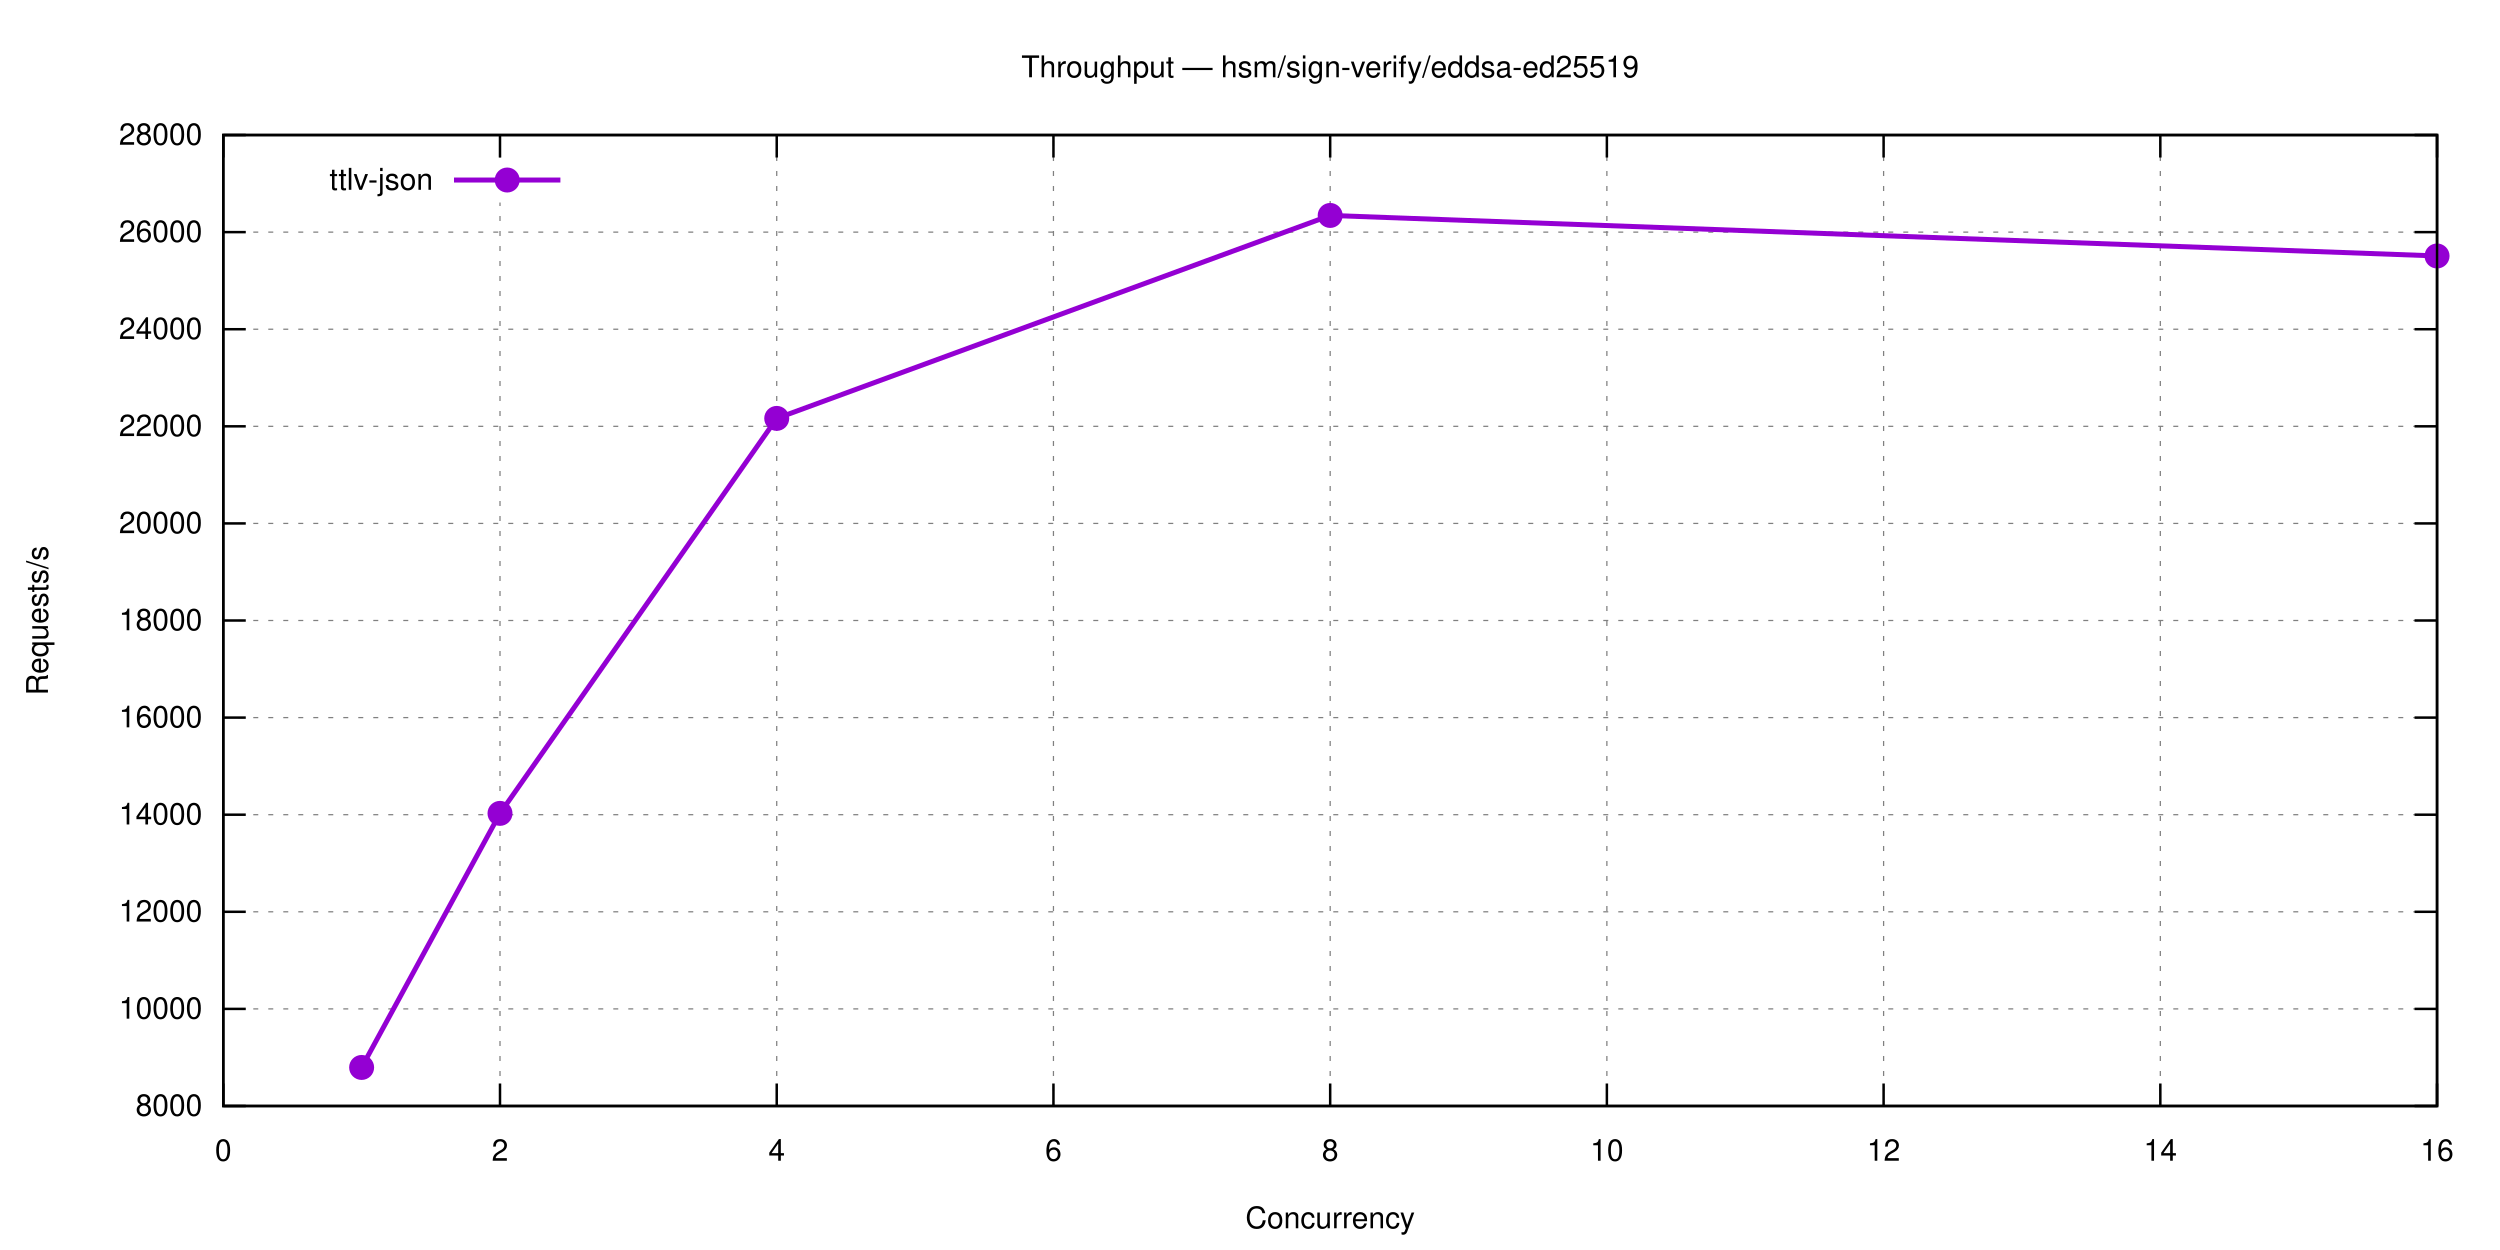
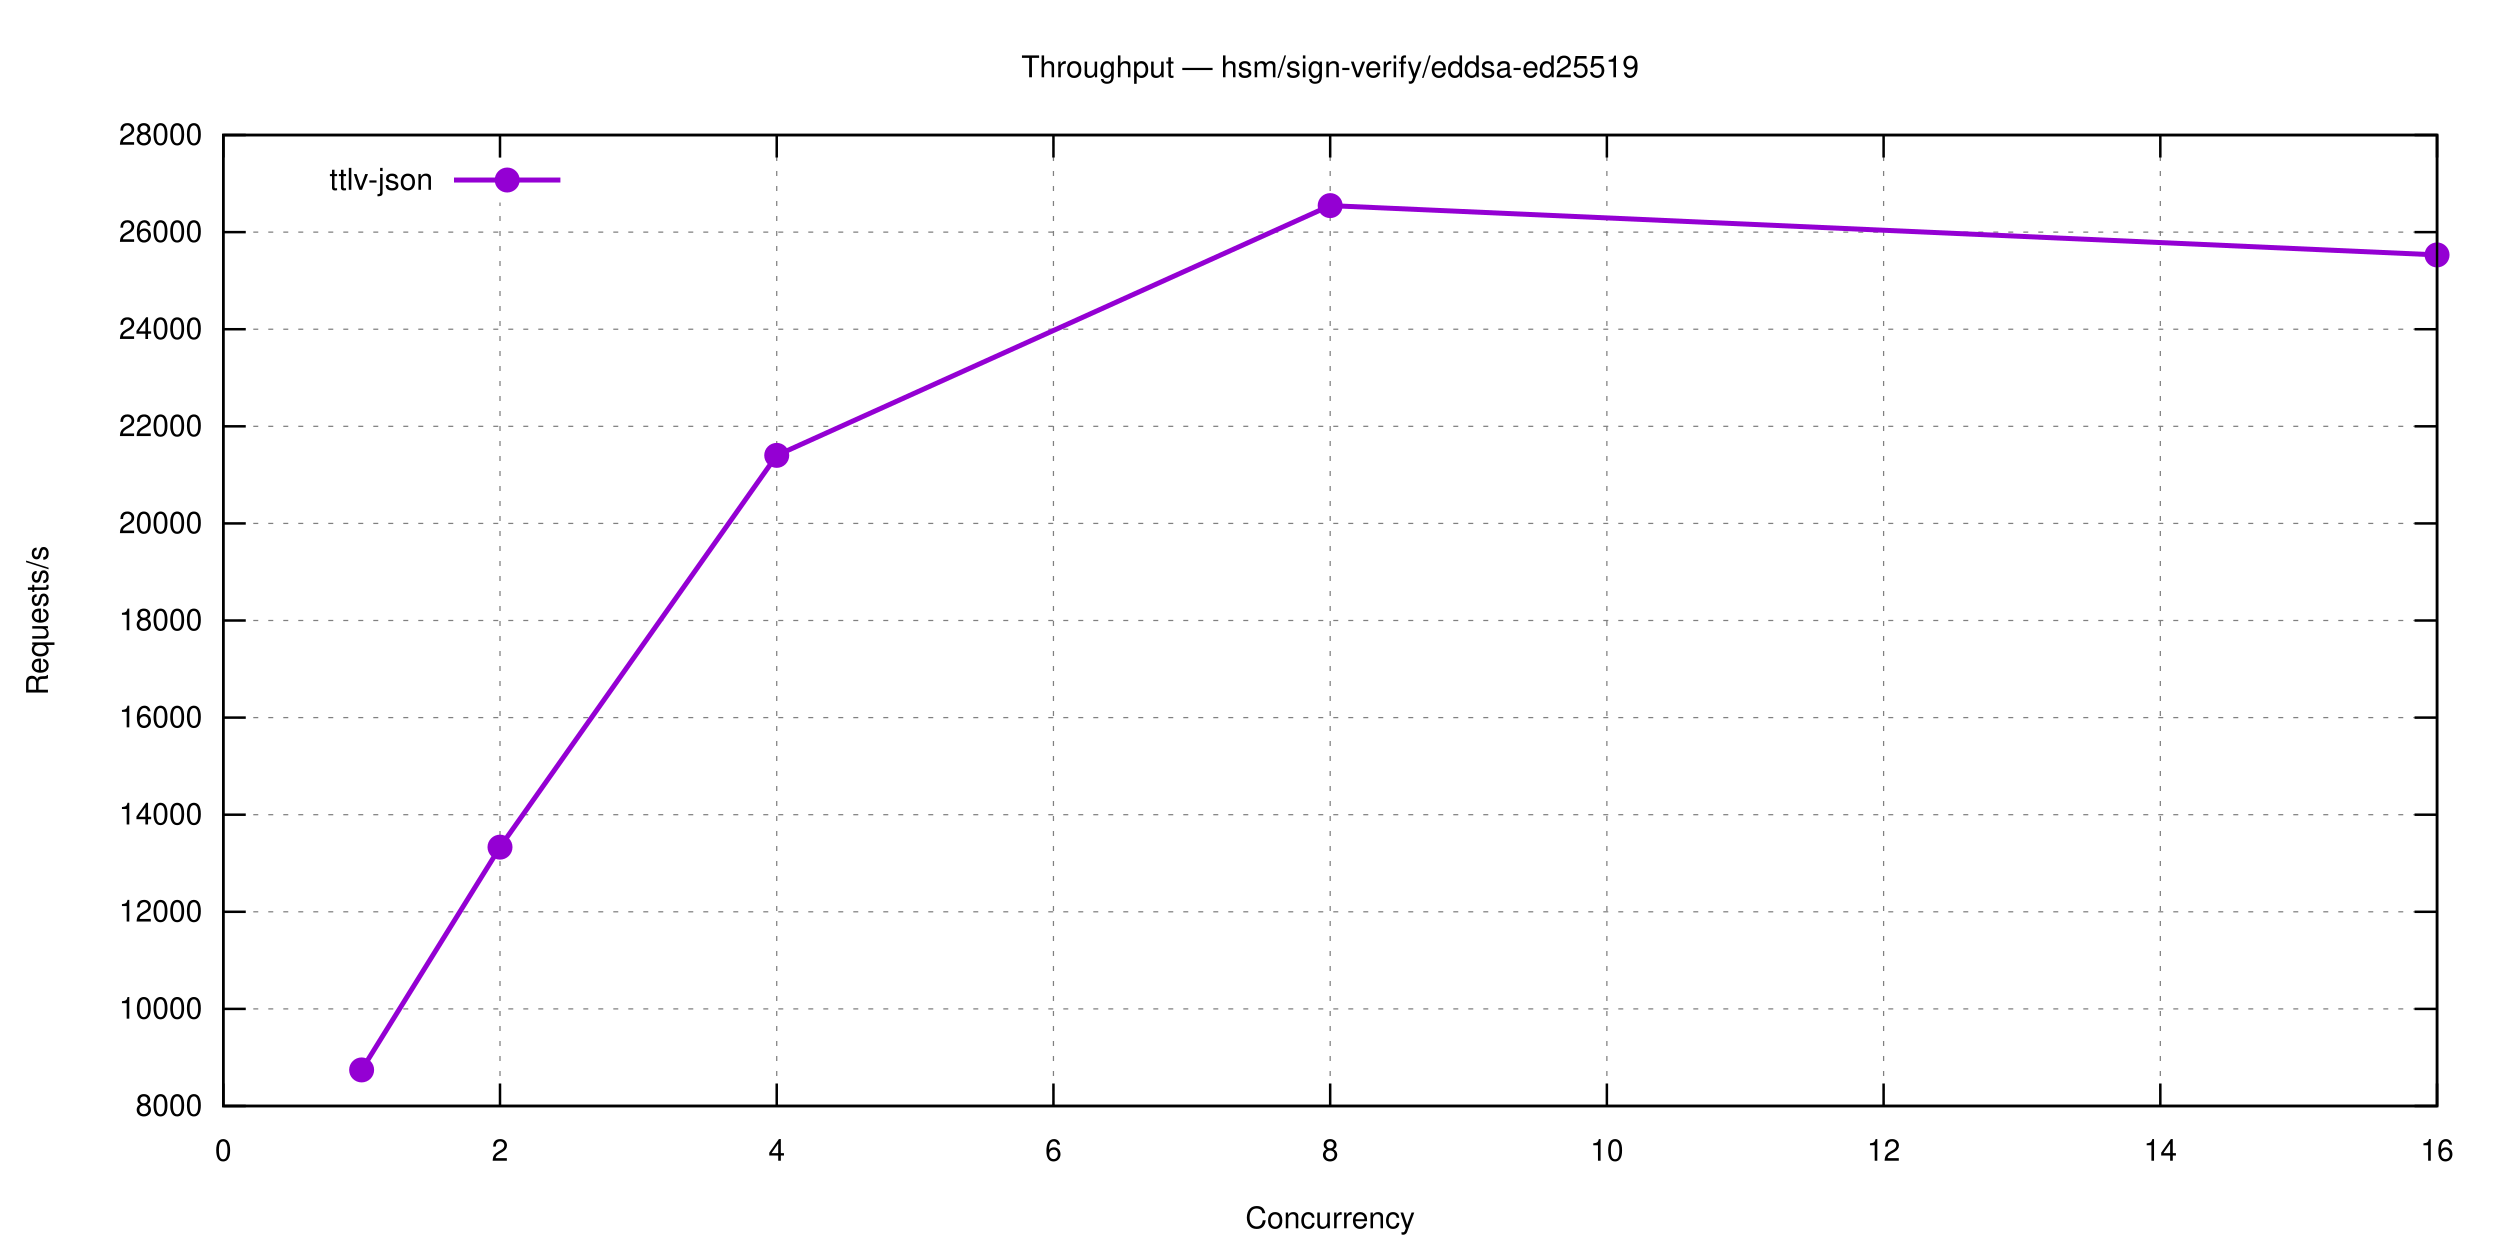
<svg xmlns="http://www.w3.org/2000/svg" xmlns:xlink="http://www.w3.org/1999/xlink" width="1000" height="500" viewBox="0 0 1000 500">
  <g id="gnuplot_canvas">
    <rect x="0" y="0" width="1000" height="500" fill="none" />
    <defs>
      <circle id="gpDot" r="0.5" stroke-width="0.5" stroke="currentColor" />
      <path id="gpPt0" stroke-width="0.222" stroke="currentColor" d="M-1,0 h2 M0,-1 v2" />
      <path id="gpPt1" stroke-width="0.222" stroke="currentColor" d="M-1,-1 L1,1 M1,-1 L-1,1" />
      <path id="gpPt2" stroke-width="0.222" stroke="currentColor" d="M-1,0 L1,0 M0,-1 L0,1 M-1,-1 L1,1 M-1,1 L1,-1" />
      <rect id="gpPt3" stroke-width="0.222" stroke="currentColor" x="-1" y="-1" width="2" height="2" />
      <rect id="gpPt4" stroke-width="0.222" stroke="currentColor" fill="currentColor" x="-1" y="-1" width="2" height="2" />
      <circle id="gpPt5" stroke-width="0.222" stroke="currentColor" cx="0" cy="0" r="1" />
      <use xlink:href="#gpPt5" id="gpPt6" fill="currentColor" stroke="none" />
      <path id="gpPt7" stroke-width="0.222" stroke="currentColor" d="M0,-1.33 L-1.33,0.67 L1.33,0.67 z" />
      <use xlink:href="#gpPt7" id="gpPt8" fill="currentColor" stroke="none" />
      <use xlink:href="#gpPt7" id="gpPt9" stroke="currentColor" transform="rotate(180)" />
      <use xlink:href="#gpPt9" id="gpPt10" fill="currentColor" stroke="none" />
      <use xlink:href="#gpPt3" id="gpPt11" stroke="currentColor" transform="rotate(45)" />
      <use xlink:href="#gpPt11" id="gpPt12" fill="currentColor" stroke="none" />
      <path id="gpPt13" stroke-width="0.222" stroke="currentColor" d="M0,1.330 L1.265,0.411 L0.782,-1.067 L-0.782,-1.076 L-1.265,0.411 z" />
      <use xlink:href="#gpPt13" id="gpPt14" fill="currentColor" stroke="none" />
      <filter id="textbox" filterUnits="objectBoundingBox" x="0" y="0" height="1" width="1">
        <feFlood flood-color="white" flood-opacity="1" result="bgnd" />
        <feComposite in="SourceGraphic" in2="bgnd" operator="atop" />
      </filter>
      <filter id="greybox" filterUnits="objectBoundingBox" x="0" y="0" height="1" width="1">
        <feFlood flood-color="lightgrey" flood-opacity="1" result="grey" />
        <feComposite in="SourceGraphic" in2="grey" operator="atop" />
      </filter>
    </defs>
    <g fill="none" color="white" stroke="currentColor" stroke-width="1.00" stroke-linecap="butt" stroke-linejoin="miter">
</g>
    <g fill="none" color="black" stroke="currentColor" stroke-width="1.00" stroke-linecap="butt" stroke-linejoin="miter">
</g>
    <g fill="none" color="black" stroke="black" stroke-width="0.50" stroke-linecap="butt" stroke-linejoin="miter">
</g>
    <g fill="none" color="gray" stroke="currentColor" stroke-width="0.50" stroke-linecap="butt" stroke-linejoin="miter">
      <path stroke="gray" stroke-dasharray="2,4" class="gridline" d="M89.31,442.40 L974.82,442.40  " />
    </g>
    <g fill="none" color="gray" stroke="gray" stroke-width="1.00" stroke-linecap="butt" stroke-linejoin="miter">
</g>
    <g fill="none" color="black" stroke="currentColor" stroke-width="1.00" stroke-linecap="butt" stroke-linejoin="miter">
      <path stroke="black" d="M89.31,442.40 L98.31,442.40 M974.82,442.40 L965.82,442.40  " />
      <g transform="translate(80.92,446.30)" stroke="none" fill="black" font-family="Helvetica" font-size="12.00" text-anchor="end">
        <text>
          <tspan font-family="Helvetica"> 8000</tspan>
        </text>
      </g>
    </g>
    <g fill="none" color="black" stroke="currentColor" stroke-width="1.00" stroke-linecap="butt" stroke-linejoin="miter">
</g>
    <g fill="none" color="black" stroke="black" stroke-width="0.50" stroke-linecap="butt" stroke-linejoin="miter">
</g>
    <g fill="none" color="gray" stroke="currentColor" stroke-width="0.50" stroke-linecap="butt" stroke-linejoin="miter">
      <path stroke="gray" stroke-dasharray="2,4" class="gridline" d="M89.31,403.56 L974.82,403.56  " />
    </g>
    <g fill="none" color="gray" stroke="gray" stroke-width="1.00" stroke-linecap="butt" stroke-linejoin="miter">
</g>
    <g fill="none" color="black" stroke="currentColor" stroke-width="1.00" stroke-linecap="butt" stroke-linejoin="miter">
      <path stroke="black" d="M89.31,403.56 L98.31,403.56 M974.82,403.56 L965.82,403.56  " />
      <g transform="translate(80.92,407.46)" stroke="none" fill="black" font-family="Helvetica" font-size="12.00" text-anchor="end">
        <text>
          <tspan font-family="Helvetica"> 10000</tspan>
        </text>
      </g>
    </g>
    <g fill="none" color="black" stroke="currentColor" stroke-width="1.00" stroke-linecap="butt" stroke-linejoin="miter">
</g>
    <g fill="none" color="black" stroke="black" stroke-width="0.50" stroke-linecap="butt" stroke-linejoin="miter">
</g>
    <g fill="none" color="gray" stroke="currentColor" stroke-width="0.50" stroke-linecap="butt" stroke-linejoin="miter">
      <path stroke="gray" stroke-dasharray="2,4" class="gridline" d="M89.31,364.72 L974.82,364.72  " />
    </g>
    <g fill="none" color="gray" stroke="gray" stroke-width="1.00" stroke-linecap="butt" stroke-linejoin="miter">
</g>
    <g fill="none" color="black" stroke="currentColor" stroke-width="1.00" stroke-linecap="butt" stroke-linejoin="miter">
      <path stroke="black" d="M89.31,364.72 L98.31,364.72 M974.82,364.72 L965.82,364.72  " />
      <g transform="translate(80.92,368.62)" stroke="none" fill="black" font-family="Helvetica" font-size="12.00" text-anchor="end">
        <text>
          <tspan font-family="Helvetica"> 12000</tspan>
        </text>
      </g>
    </g>
    <g fill="none" color="black" stroke="currentColor" stroke-width="1.00" stroke-linecap="butt" stroke-linejoin="miter">
</g>
    <g fill="none" color="black" stroke="black" stroke-width="0.50" stroke-linecap="butt" stroke-linejoin="miter">
</g>
    <g fill="none" color="gray" stroke="currentColor" stroke-width="0.50" stroke-linecap="butt" stroke-linejoin="miter">
      <path stroke="gray" stroke-dasharray="2,4" class="gridline" d="M89.31,325.88 L974.82,325.88  " />
    </g>
    <g fill="none" color="gray" stroke="gray" stroke-width="1.00" stroke-linecap="butt" stroke-linejoin="miter">
</g>
    <g fill="none" color="black" stroke="currentColor" stroke-width="1.00" stroke-linecap="butt" stroke-linejoin="miter">
      <path stroke="black" d="M89.31,325.88 L98.31,325.88 M974.82,325.88 L965.82,325.88  " />
      <g transform="translate(80.92,329.78)" stroke="none" fill="black" font-family="Helvetica" font-size="12.00" text-anchor="end">
        <text>
          <tspan font-family="Helvetica"> 14000</tspan>
        </text>
      </g>
    </g>
    <g fill="none" color="black" stroke="currentColor" stroke-width="1.00" stroke-linecap="butt" stroke-linejoin="miter">
</g>
    <g fill="none" color="black" stroke="black" stroke-width="0.50" stroke-linecap="butt" stroke-linejoin="miter">
</g>
    <g fill="none" color="gray" stroke="currentColor" stroke-width="0.50" stroke-linecap="butt" stroke-linejoin="miter">
      <path stroke="gray" stroke-dasharray="2,4" class="gridline" d="M89.31,287.04 L974.82,287.04  " />
    </g>
    <g fill="none" color="gray" stroke="gray" stroke-width="1.00" stroke-linecap="butt" stroke-linejoin="miter">
</g>
    <g fill="none" color="black" stroke="currentColor" stroke-width="1.00" stroke-linecap="butt" stroke-linejoin="miter">
      <path stroke="black" d="M89.31,287.04 L98.31,287.04 M974.82,287.04 L965.82,287.04  " />
      <g transform="translate(80.92,290.94)" stroke="none" fill="black" font-family="Helvetica" font-size="12.00" text-anchor="end">
        <text>
          <tspan font-family="Helvetica"> 16000</tspan>
        </text>
      </g>
    </g>
    <g fill="none" color="black" stroke="currentColor" stroke-width="1.00" stroke-linecap="butt" stroke-linejoin="miter">
</g>
    <g fill="none" color="black" stroke="black" stroke-width="0.50" stroke-linecap="butt" stroke-linejoin="miter">
</g>
    <g fill="none" color="gray" stroke="currentColor" stroke-width="0.50" stroke-linecap="butt" stroke-linejoin="miter">
      <path stroke="gray" stroke-dasharray="2,4" class="gridline" d="M89.31,248.20 L974.82,248.20  " />
    </g>
    <g fill="none" color="gray" stroke="gray" stroke-width="1.00" stroke-linecap="butt" stroke-linejoin="miter">
</g>
    <g fill="none" color="black" stroke="currentColor" stroke-width="1.00" stroke-linecap="butt" stroke-linejoin="miter">
      <path stroke="black" d="M89.31,248.20 L98.31,248.20 M974.82,248.20 L965.82,248.20  " />
      <g transform="translate(80.92,252.10)" stroke="none" fill="black" font-family="Helvetica" font-size="12.00" text-anchor="end">
        <text>
          <tspan font-family="Helvetica"> 18000</tspan>
        </text>
      </g>
    </g>
    <g fill="none" color="black" stroke="currentColor" stroke-width="1.00" stroke-linecap="butt" stroke-linejoin="miter">
</g>
    <g fill="none" color="black" stroke="black" stroke-width="0.50" stroke-linecap="butt" stroke-linejoin="miter">
</g>
    <g fill="none" color="gray" stroke="currentColor" stroke-width="0.50" stroke-linecap="butt" stroke-linejoin="miter">
      <path stroke="gray" stroke-dasharray="2,4" class="gridline" d="M89.31,209.37 L974.82,209.37  " />
    </g>
    <g fill="none" color="gray" stroke="gray" stroke-width="1.00" stroke-linecap="butt" stroke-linejoin="miter">
</g>
    <g fill="none" color="black" stroke="currentColor" stroke-width="1.00" stroke-linecap="butt" stroke-linejoin="miter">
      <path stroke="black" d="M89.31,209.37 L98.31,209.37 M974.82,209.37 L965.82,209.37  " />
      <g transform="translate(80.92,213.27)" stroke="none" fill="black" font-family="Helvetica" font-size="12.00" text-anchor="end">
        <text>
          <tspan font-family="Helvetica"> 20000</tspan>
        </text>
      </g>
    </g>
    <g fill="none" color="black" stroke="currentColor" stroke-width="1.00" stroke-linecap="butt" stroke-linejoin="miter">
</g>
    <g fill="none" color="black" stroke="black" stroke-width="0.50" stroke-linecap="butt" stroke-linejoin="miter">
</g>
    <g fill="none" color="gray" stroke="currentColor" stroke-width="0.50" stroke-linecap="butt" stroke-linejoin="miter">
      <path stroke="gray" stroke-dasharray="2,4" class="gridline" d="M89.31,170.53 L974.82,170.53  " />
    </g>
    <g fill="none" color="gray" stroke="gray" stroke-width="1.00" stroke-linecap="butt" stroke-linejoin="miter">
</g>
    <g fill="none" color="black" stroke="currentColor" stroke-width="1.00" stroke-linecap="butt" stroke-linejoin="miter">
      <path stroke="black" d="M89.31,170.53 L98.31,170.53 M974.82,170.53 L965.82,170.53  " />
      <g transform="translate(80.92,174.43)" stroke="none" fill="black" font-family="Helvetica" font-size="12.00" text-anchor="end">
        <text>
          <tspan font-family="Helvetica"> 22000</tspan>
        </text>
      </g>
    </g>
    <g fill="none" color="black" stroke="currentColor" stroke-width="1.00" stroke-linecap="butt" stroke-linejoin="miter">
</g>
    <g fill="none" color="black" stroke="black" stroke-width="0.50" stroke-linecap="butt" stroke-linejoin="miter">
</g>
    <g fill="none" color="gray" stroke="currentColor" stroke-width="0.50" stroke-linecap="butt" stroke-linejoin="miter">
      <path stroke="gray" stroke-dasharray="2,4" class="gridline" d="M89.31,131.69 L974.82,131.69  " />
    </g>
    <g fill="none" color="gray" stroke="gray" stroke-width="1.00" stroke-linecap="butt" stroke-linejoin="miter">
</g>
    <g fill="none" color="black" stroke="currentColor" stroke-width="1.00" stroke-linecap="butt" stroke-linejoin="miter">
      <path stroke="black" d="M89.31,131.69 L98.31,131.69 M974.82,131.69 L965.82,131.69  " />
      <g transform="translate(80.92,135.59)" stroke="none" fill="black" font-family="Helvetica" font-size="12.00" text-anchor="end">
        <text>
          <tspan font-family="Helvetica"> 24000</tspan>
        </text>
      </g>
    </g>
    <g fill="none" color="black" stroke="currentColor" stroke-width="1.00" stroke-linecap="butt" stroke-linejoin="miter">
</g>
    <g fill="none" color="black" stroke="black" stroke-width="0.50" stroke-linecap="butt" stroke-linejoin="miter">
</g>
    <g fill="none" color="gray" stroke="currentColor" stroke-width="0.50" stroke-linecap="butt" stroke-linejoin="miter">
      <path stroke="gray" stroke-dasharray="2,4" class="gridline" d="M89.31,92.85 L974.82,92.85  " />
    </g>
    <g fill="none" color="gray" stroke="gray" stroke-width="1.00" stroke-linecap="butt" stroke-linejoin="miter">
</g>
    <g fill="none" color="black" stroke="currentColor" stroke-width="1.00" stroke-linecap="butt" stroke-linejoin="miter">
      <path stroke="black" d="M89.31,92.85 L98.31,92.85 M974.82,92.85 L965.82,92.85  " />
      <g transform="translate(80.92,96.75)" stroke="none" fill="black" font-family="Helvetica" font-size="12.00" text-anchor="end">
        <text>
          <tspan font-family="Helvetica"> 26000</tspan>
        </text>
      </g>
    </g>
    <g fill="none" color="black" stroke="currentColor" stroke-width="1.00" stroke-linecap="butt" stroke-linejoin="miter">
</g>
    <g fill="none" color="black" stroke="black" stroke-width="0.50" stroke-linecap="butt" stroke-linejoin="miter">
</g>
    <g fill="none" color="gray" stroke="currentColor" stroke-width="0.50" stroke-linecap="butt" stroke-linejoin="miter">
      <path stroke="gray" stroke-dasharray="2,4" class="gridline" d="M89.31,54.01 L974.82,54.01  " />
    </g>
    <g fill="none" color="gray" stroke="gray" stroke-width="1.00" stroke-linecap="butt" stroke-linejoin="miter">
</g>
    <g fill="none" color="black" stroke="currentColor" stroke-width="1.00" stroke-linecap="butt" stroke-linejoin="miter">
      <path stroke="black" d="M89.31,54.01 L98.31,54.01 M974.82,54.01 L965.82,54.01  " />
      <g transform="translate(80.92,57.91)" stroke="none" fill="black" font-family="Helvetica" font-size="12.00" text-anchor="end">
        <text>
          <tspan font-family="Helvetica"> 28000</tspan>
        </text>
      </g>
    </g>
    <g fill="none" color="black" stroke="currentColor" stroke-width="1.00" stroke-linecap="butt" stroke-linejoin="miter">
</g>
    <g fill="none" color="black" stroke="black" stroke-width="0.50" stroke-linecap="butt" stroke-linejoin="miter">
</g>
    <g fill="none" color="gray" stroke="currentColor" stroke-width="0.50" stroke-linecap="butt" stroke-linejoin="miter">
      <path stroke="gray" stroke-dasharray="2,4" class="gridline" d="M89.31,442.40 L89.31,54.01  " />
    </g>
    <g fill="none" color="gray" stroke="gray" stroke-width="1.00" stroke-linecap="butt" stroke-linejoin="miter">
</g>
    <g fill="none" color="black" stroke="currentColor" stroke-width="1.00" stroke-linecap="butt" stroke-linejoin="miter">
      <path stroke="black" d="M89.31,442.40 L89.31,433.40 M89.31,54.01 L89.31,63.01  " />
      <g transform="translate(89.31,464.30)" stroke="none" fill="black" font-family="Helvetica" font-size="12.00" text-anchor="middle">
        <text>
          <tspan font-family="Helvetica"> 0</tspan>
        </text>
      </g>
    </g>
    <g fill="none" color="black" stroke="currentColor" stroke-width="1.00" stroke-linecap="butt" stroke-linejoin="miter">
</g>
    <g fill="none" color="black" stroke="black" stroke-width="0.50" stroke-linecap="butt" stroke-linejoin="miter">
</g>
    <g fill="none" color="gray" stroke="currentColor" stroke-width="0.50" stroke-linecap="butt" stroke-linejoin="miter">
      <path stroke="gray" stroke-dasharray="2,4" class="gridline" d="M200.00,442.40 L200.00,81.01 M200.00,63.01 L200.00,54.01  " />
    </g>
    <g fill="none" color="gray" stroke="gray" stroke-width="1.00" stroke-linecap="butt" stroke-linejoin="miter">
</g>
    <g fill="none" color="black" stroke="currentColor" stroke-width="1.00" stroke-linecap="butt" stroke-linejoin="miter">
      <path stroke="black" d="M200.00,442.40 L200.00,433.40 M200.00,54.01 L200.00,63.01  " />
      <g transform="translate(200.00,464.30)" stroke="none" fill="black" font-family="Helvetica" font-size="12.00" text-anchor="middle">
        <text>
          <tspan font-family="Helvetica"> 2</tspan>
        </text>
      </g>
    </g>
    <g fill="none" color="black" stroke="currentColor" stroke-width="1.00" stroke-linecap="butt" stroke-linejoin="miter">
</g>
    <g fill="none" color="black" stroke="black" stroke-width="0.50" stroke-linecap="butt" stroke-linejoin="miter">
</g>
    <g fill="none" color="gray" stroke="currentColor" stroke-width="0.50" stroke-linecap="butt" stroke-linejoin="miter">
      <path stroke="gray" stroke-dasharray="2,4" class="gridline" d="M310.69,442.40 L310.69,54.01  " />
    </g>
    <g fill="none" color="gray" stroke="gray" stroke-width="1.00" stroke-linecap="butt" stroke-linejoin="miter">
</g>
    <g fill="none" color="black" stroke="currentColor" stroke-width="1.00" stroke-linecap="butt" stroke-linejoin="miter">
      <path stroke="black" d="M310.69,442.40 L310.69,433.40 M310.69,54.01 L310.69,63.01  " />
      <g transform="translate(310.69,464.30)" stroke="none" fill="black" font-family="Helvetica" font-size="12.00" text-anchor="middle">
        <text>
          <tspan font-family="Helvetica"> 4</tspan>
        </text>
      </g>
    </g>
    <g fill="none" color="black" stroke="currentColor" stroke-width="1.00" stroke-linecap="butt" stroke-linejoin="miter">
</g>
    <g fill="none" color="black" stroke="black" stroke-width="0.50" stroke-linecap="butt" stroke-linejoin="miter">
</g>
    <g fill="none" color="gray" stroke="currentColor" stroke-width="0.50" stroke-linecap="butt" stroke-linejoin="miter">
      <path stroke="gray" stroke-dasharray="2,4" class="gridline" d="M421.38,442.40 L421.38,54.01  " />
    </g>
    <g fill="none" color="gray" stroke="gray" stroke-width="1.00" stroke-linecap="butt" stroke-linejoin="miter">
</g>
    <g fill="none" color="black" stroke="currentColor" stroke-width="1.00" stroke-linecap="butt" stroke-linejoin="miter">
      <path stroke="black" d="M421.38,442.40 L421.38,433.40 M421.38,54.01 L421.38,63.01  " />
      <g transform="translate(421.38,464.30)" stroke="none" fill="black" font-family="Helvetica" font-size="12.00" text-anchor="middle">
        <text>
          <tspan font-family="Helvetica"> 6</tspan>
        </text>
      </g>
    </g>
    <g fill="none" color="black" stroke="currentColor" stroke-width="1.00" stroke-linecap="butt" stroke-linejoin="miter">
</g>
    <g fill="none" color="black" stroke="black" stroke-width="0.50" stroke-linecap="butt" stroke-linejoin="miter">
</g>
    <g fill="none" color="gray" stroke="currentColor" stroke-width="0.50" stroke-linecap="butt" stroke-linejoin="miter">
      <path stroke="gray" stroke-dasharray="2,4" class="gridline" d="M532.07,442.40 L532.07,54.01  " />
    </g>
    <g fill="none" color="gray" stroke="gray" stroke-width="1.00" stroke-linecap="butt" stroke-linejoin="miter">
</g>
    <g fill="none" color="black" stroke="currentColor" stroke-width="1.00" stroke-linecap="butt" stroke-linejoin="miter">
      <path stroke="black" d="M532.07,442.40 L532.07,433.40 M532.07,54.01 L532.07,63.01  " />
      <g transform="translate(532.07,464.30)" stroke="none" fill="black" font-family="Helvetica" font-size="12.00" text-anchor="middle">
        <text>
          <tspan font-family="Helvetica"> 8</tspan>
        </text>
      </g>
    </g>
    <g fill="none" color="black" stroke="currentColor" stroke-width="1.00" stroke-linecap="butt" stroke-linejoin="miter">
</g>
    <g fill="none" color="black" stroke="black" stroke-width="0.50" stroke-linecap="butt" stroke-linejoin="miter">
</g>
    <g fill="none" color="gray" stroke="currentColor" stroke-width="0.50" stroke-linecap="butt" stroke-linejoin="miter">
      <path stroke="gray" stroke-dasharray="2,4" class="gridline" d="M642.75,442.40 L642.75,54.01  " />
    </g>
    <g fill="none" color="gray" stroke="gray" stroke-width="1.00" stroke-linecap="butt" stroke-linejoin="miter">
</g>
    <g fill="none" color="black" stroke="currentColor" stroke-width="1.00" stroke-linecap="butt" stroke-linejoin="miter">
      <path stroke="black" d="M642.75,442.40 L642.75,433.40 M642.75,54.01 L642.75,63.01  " />
      <g transform="translate(642.75,464.30)" stroke="none" fill="black" font-family="Helvetica" font-size="12.00" text-anchor="middle">
        <text>
          <tspan font-family="Helvetica"> 10</tspan>
        </text>
      </g>
    </g>
    <g fill="none" color="black" stroke="currentColor" stroke-width="1.00" stroke-linecap="butt" stroke-linejoin="miter">
</g>
    <g fill="none" color="black" stroke="black" stroke-width="0.50" stroke-linecap="butt" stroke-linejoin="miter">
</g>
    <g fill="none" color="gray" stroke="currentColor" stroke-width="0.50" stroke-linecap="butt" stroke-linejoin="miter">
      <path stroke="gray" stroke-dasharray="2,4" class="gridline" d="M753.44,442.40 L753.44,54.01  " />
    </g>
    <g fill="none" color="gray" stroke="gray" stroke-width="1.00" stroke-linecap="butt" stroke-linejoin="miter">
</g>
    <g fill="none" color="black" stroke="currentColor" stroke-width="1.00" stroke-linecap="butt" stroke-linejoin="miter">
      <path stroke="black" d="M753.44,442.40 L753.44,433.40 M753.44,54.01 L753.44,63.01  " />
      <g transform="translate(753.44,464.30)" stroke="none" fill="black" font-family="Helvetica" font-size="12.00" text-anchor="middle">
        <text>
          <tspan font-family="Helvetica"> 12</tspan>
        </text>
      </g>
    </g>
    <g fill="none" color="black" stroke="currentColor" stroke-width="1.00" stroke-linecap="butt" stroke-linejoin="miter">
</g>
    <g fill="none" color="black" stroke="black" stroke-width="0.50" stroke-linecap="butt" stroke-linejoin="miter">
</g>
    <g fill="none" color="gray" stroke="currentColor" stroke-width="0.50" stroke-linecap="butt" stroke-linejoin="miter">
      <path stroke="gray" stroke-dasharray="2,4" class="gridline" d="M864.13,442.40 L864.13,54.01  " />
    </g>
    <g fill="none" color="gray" stroke="gray" stroke-width="1.00" stroke-linecap="butt" stroke-linejoin="miter">
</g>
    <g fill="none" color="black" stroke="currentColor" stroke-width="1.00" stroke-linecap="butt" stroke-linejoin="miter">
      <path stroke="black" d="M864.13,442.40 L864.13,433.40 M864.13,54.01 L864.13,63.01  " />
      <g transform="translate(864.13,464.30)" stroke="none" fill="black" font-family="Helvetica" font-size="12.00" text-anchor="middle">
        <text>
          <tspan font-family="Helvetica"> 14</tspan>
        </text>
      </g>
    </g>
    <g fill="none" color="black" stroke="currentColor" stroke-width="1.00" stroke-linecap="butt" stroke-linejoin="miter">
</g>
    <g fill="none" color="black" stroke="black" stroke-width="0.50" stroke-linecap="butt" stroke-linejoin="miter">
</g>
    <g fill="none" color="gray" stroke="currentColor" stroke-width="0.50" stroke-linecap="butt" stroke-linejoin="miter">
      <path stroke="gray" stroke-dasharray="2,4" class="gridline" d="M974.82,442.40 L974.82,54.01  " />
    </g>
    <g fill="none" color="gray" stroke="gray" stroke-width="1.00" stroke-linecap="butt" stroke-linejoin="miter">
</g>
    <g fill="none" color="black" stroke="currentColor" stroke-width="1.00" stroke-linecap="butt" stroke-linejoin="miter">
      <path stroke="black" d="M974.82,442.40 L974.82,433.40 M974.82,54.01 L974.82,63.01  " />
      <g transform="translate(974.82,464.30)" stroke="none" fill="black" font-family="Helvetica" font-size="12.00" text-anchor="middle">
        <text>
          <tspan font-family="Helvetica"> 16</tspan>
        </text>
      </g>
    </g>
    <g fill="none" color="black" stroke="currentColor" stroke-width="1.00" stroke-linecap="butt" stroke-linejoin="miter">
</g>
    <g fill="none" color="black" stroke="currentColor" stroke-width="1.00" stroke-linecap="butt" stroke-linejoin="miter">
      <path stroke="black" d="M89.31,54.01 L89.31,442.40 L974.82,442.40 L974.82,54.01 L89.31,54.01 Z  " />
    </g>
    <g fill="none" color="black" stroke="currentColor" stroke-width="1.00" stroke-linecap="butt" stroke-linejoin="miter">
</g>
    <g id="gnuplot_plot_1">
      <g fill="none" color="white" stroke="black" stroke-width="2.00" stroke-linecap="butt" stroke-linejoin="miter">
</g>
      <g fill="none" color="black" stroke="currentColor" stroke-width="2.00" stroke-linecap="butt" stroke-linejoin="miter">
        <g transform="translate(173.21,75.91)" stroke="none" fill="black" font-family="Helvetica" font-size="12.00" text-anchor="end">
          <text>
            <tspan font-family="Helvetica">ttlv-json</tspan>
          </text>
        </g>
      </g>
      <g fill="none" color="black" stroke="currentColor" stroke-width="2.00" stroke-linecap="butt" stroke-linejoin="miter">
-         <path stroke="rgb(148,   0, 211)" d="M181.60,72.01 L224.16,72.01 M144.65,426.98 L200.00,325.35 L310.69,167.36 L532.07,86.18 L974.82,102.39  " />
-         <use xlink:href="#gpPt6" transform="translate(144.65,426.98) scale(4.50)" color="rgb(148,   0, 211)" />
-         <use xlink:href="#gpPt6" transform="translate(200.00,325.35) scale(4.50)" color="rgb(148,   0, 211)" />
-         <use xlink:href="#gpPt6" transform="translate(310.69,167.36) scale(4.50)" color="rgb(148,   0, 211)" />
-         <use xlink:href="#gpPt6" transform="translate(532.07,86.18) scale(4.50)" color="rgb(148,   0, 211)" />
-         <use xlink:href="#gpPt6" transform="translate(974.82,102.39) scale(4.50)" color="rgb(148,   0, 211)" />
+         <path stroke="rgb(148,   0, 211)" d="M181.60,72.01 L224.16,72.01 M144.65,427.97 L200.00,338.86 L310.69,182.15 L532.07,82.24 L974.82,101.97  " />
+         <use xlink:href="#gpPt6" transform="translate(144.65,427.97) scale(4.50)" color="rgb(148,   0, 211)" />
+         <use xlink:href="#gpPt6" transform="translate(200.00,338.86) scale(4.50)" color="rgb(148,   0, 211)" />
+         <use xlink:href="#gpPt6" transform="translate(310.69,182.15) scale(4.50)" color="rgb(148,   0, 211)" />
+         <use xlink:href="#gpPt6" transform="translate(532.07,82.24) scale(4.50)" color="rgb(148,   0, 211)" />
+         <use xlink:href="#gpPt6" transform="translate(974.82,101.97) scale(4.50)" color="rgb(148,   0, 211)" />
        <use xlink:href="#gpPt6" transform="translate(202.88,72.01) scale(4.50)" color="rgb(148,   0, 211)" />
      </g>
    </g>
    <g fill="none" color="black" stroke="currentColor" stroke-width="2.00" stroke-linecap="butt" stroke-linejoin="miter">
</g>
    <g fill="none" color="black" stroke="black" stroke-width="1.00" stroke-linecap="butt" stroke-linejoin="miter">
</g>
    <g fill="none" color="black" stroke="currentColor" stroke-width="1.00" stroke-linecap="butt" stroke-linejoin="miter">
      <path stroke="black" d="M89.31,54.01 L89.31,442.40 L974.82,442.40 L974.82,54.01 L89.31,54.01 Z  " />
      <g transform="translate(19.18,248.21) rotate(270.00)" stroke="none" fill="black" font-family="Helvetica" font-size="12.00" text-anchor="middle">
        <text>
          <tspan font-family="Helvetica">Requests/s</tspan>
        </text>
      </g>
    </g>
    <g fill="none" color="black" stroke="currentColor" stroke-width="1.00" stroke-linecap="butt" stroke-linejoin="miter">
      <g transform="translate(532.06,491.30)" stroke="none" fill="black" font-family="Helvetica" font-size="12.00" text-anchor="middle">
        <text>
          <tspan font-family="Helvetica">Concurrency</tspan>
        </text>
      </g>
    </g>
    <g fill="none" color="black" stroke="currentColor" stroke-width="1.00" stroke-linecap="butt" stroke-linejoin="miter">
</g>
    <g fill="none" color="black" stroke="currentColor" stroke-width="1.00" stroke-linecap="butt" stroke-linejoin="miter">
      <g transform="translate(532.06,30.91)" stroke="none" fill="black" font-family="Helvetica" font-size="12.00" text-anchor="middle">
        <text>
          <tspan font-family="Helvetica">Throughput — hsm/sign-verify/eddsa-ed25519</tspan>
        </text>
      </g>
    </g>
    <g fill="none" color="black" stroke="currentColor" stroke-width="1.00" stroke-linecap="butt" stroke-linejoin="miter">
</g>
  </g>
</svg>
